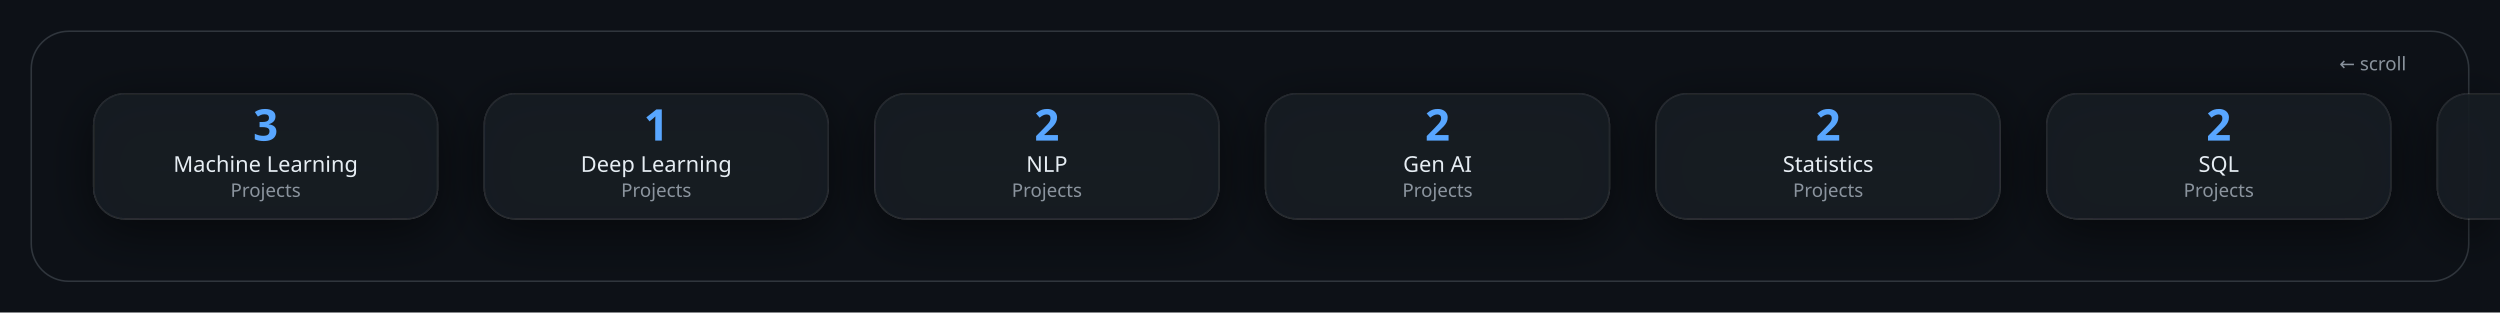
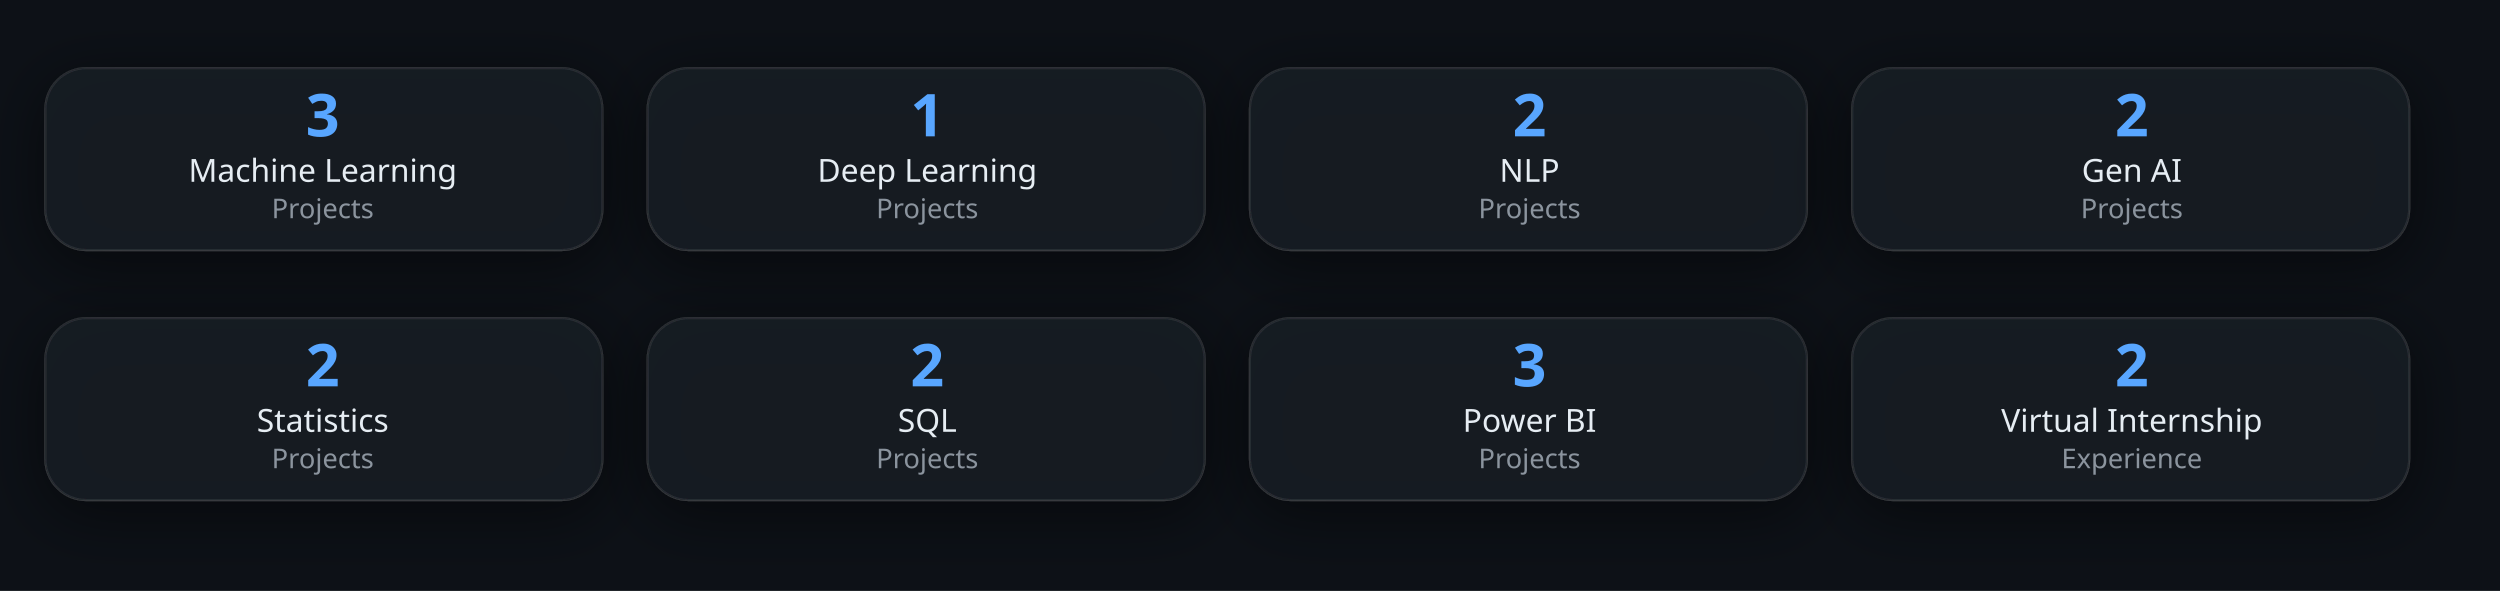
- <svg xmlns="http://www.w3.org/2000/svg" width="1600" height="200" viewBox="0 0 1600 200">
+ <svg xmlns="http://www.w3.org/2000/svg" width="1100" height="260" viewBox="0 0 1100 260">
  <style>
    .bg { fill: #0d1117; }

    .card {
-       fill: rgba(22,27,34,0.9);
+       fill: rgba(22,27,34,0.96);
      stroke: rgba(255,255,255,0.08);
      stroke-width: 1;
-       rx: 20;
-       filter: drop-shadow(0 8px 16px rgba(0,0,0,0.6));
+       rx: 18;
+       filter: drop-shadow(0 6px 14px rgba(0,0,0,0.55));
    }

    .count {
-       font: bold 28px sans-serif;
+       font: bold 26px sans-serif;
      fill: #58a6ff;
      text-anchor: middle;
    }

    .label {
      font: 14px sans-serif;
      fill: #e6edf3;
      text-anchor: middle;
    }

    .sub {
      font: 12px sans-serif;
      fill: #8b949e;
      text-anchor: middle;
    }
- 
-     .hint {
-       font: 12px sans-serif;
-       fill: #8b949e;
-       text-anchor: end;
-     }
  </style>
-   <rect width="100%" height="100%" class="bg" />
-   <rect x="20" y="20" width="1560" height="160" rx="24" fill="none" stroke="#30363d" stroke-width="1" />
-   <text x="1540" y="45" class="hint">← scroll</text>
-   <rect x="60" y="60" width="220" height="80" class="card" />
-   <text x="170" y="90" class="count">3</text>
-   <text x="170" y="110" class="label">Machine Learning</text>
-   <text x="170" y="126" class="sub">Projects</text>
-   <rect x="310" y="60" width="220" height="80" class="card" />
-   <text x="420" y="90" class="count">1</text>
-   <text x="420" y="110" class="label">Deep Learning</text>
-   <text x="420" y="126" class="sub">Projects</text>
-   <rect x="560" y="60" width="220" height="80" class="card" />
-   <text x="670" y="90" class="count">2</text>
-   <text x="670" y="110" class="label">NLP</text>
-   <text x="670" y="126" class="sub">Projects</text>
-   <rect x="810" y="60" width="220" height="80" class="card" />
-   <text x="920" y="90" class="count">2</text>
-   <text x="920" y="110" class="label">Gen AI</text>
-   <text x="920" y="126" class="sub">Projects</text>
-   <rect x="1060" y="60" width="220" height="80" class="card" />
-   <text x="1170" y="90" class="count">2</text>
-   <text x="1170" y="110" class="label">Statistics</text>
-   <text x="1170" y="126" class="sub">Projects</text>
-   <rect x="1310" y="60" width="220" height="80" class="card" />
-   <text x="1420" y="90" class="count">2</text>
-   <text x="1420" y="110" class="label">SQL</text>
-   <text x="1420" y="126" class="sub">Projects</text>
-   <rect x="1560" y="60" width="220" height="80" class="card" />
-   <text x="1670" y="90" class="count">3</text>
-   <text x="1670" y="110" class="label">Power BI</text>
-   <text x="1670" y="126" class="sub">Projects</text>
-   <rect x="1810" y="60" width="220" height="80" class="card" />
-   <text x="1920" y="90" class="count">2</text>
-   <text x="1920" y="110" class="label">Virtual Internship</text>
-   <text x="1920" y="126" class="sub">Experience</text>
+   <rect x="0" y="0" width="1100" height="260" class="bg" />
+   <rect x="20" y="30" width="245" height="80" class="card" />
+   <rect x="285" y="30" width="245" height="80" class="card" />
+   <rect x="550" y="30" width="245" height="80" class="card" />
+   <rect x="815" y="30" width="245" height="80" class="card" />
+   <rect x="20" y="140" width="245" height="80" class="card" />
+   <rect x="285" y="140" width="245" height="80" class="card" />
+   <rect x="550" y="140" width="245" height="80" class="card" />
+   <rect x="815" y="140" width="245" height="80" class="card" />
+   <text x="142" y="60" class="count">3</text>
+   <text x="142" y="80" class="label">Machine Learning</text>
+   <text x="142" y="96" class="sub">Projects</text>
+   <text x="408" y="60" class="count">1</text>
+   <text x="408" y="80" class="label">Deep Learning</text>
+   <text x="408" y="96" class="sub">Projects</text>
+   <text x="673" y="60" class="count">2</text>
+   <text x="673" y="80" class="label">NLP</text>
+   <text x="673" y="96" class="sub">Projects</text>
+   <text x="938" y="60" class="count">2</text>
+   <text x="938" y="80" class="label">Gen AI</text>
+   <text x="938" y="96" class="sub">Projects</text>
+   <text x="142" y="170" class="count">2</text>
+   <text x="142" y="190" class="label">Statistics</text>
+   <text x="142" y="206" class="sub">Projects</text>
+   <text x="408" y="170" class="count">2</text>
+   <text x="408" y="190" class="label">SQL</text>
+   <text x="408" y="206" class="sub">Projects</text>
+   <text x="673" y="170" class="count">3</text>
+   <text x="673" y="190" class="label">Power BI</text>
+   <text x="673" y="206" class="sub">Projects</text>
+   <text x="938" y="170" class="count">2</text>
+   <text x="938" y="190" class="label">Virtual Internship</text>
+   <text x="938" y="206" class="sub">Experience</text>
</svg>
